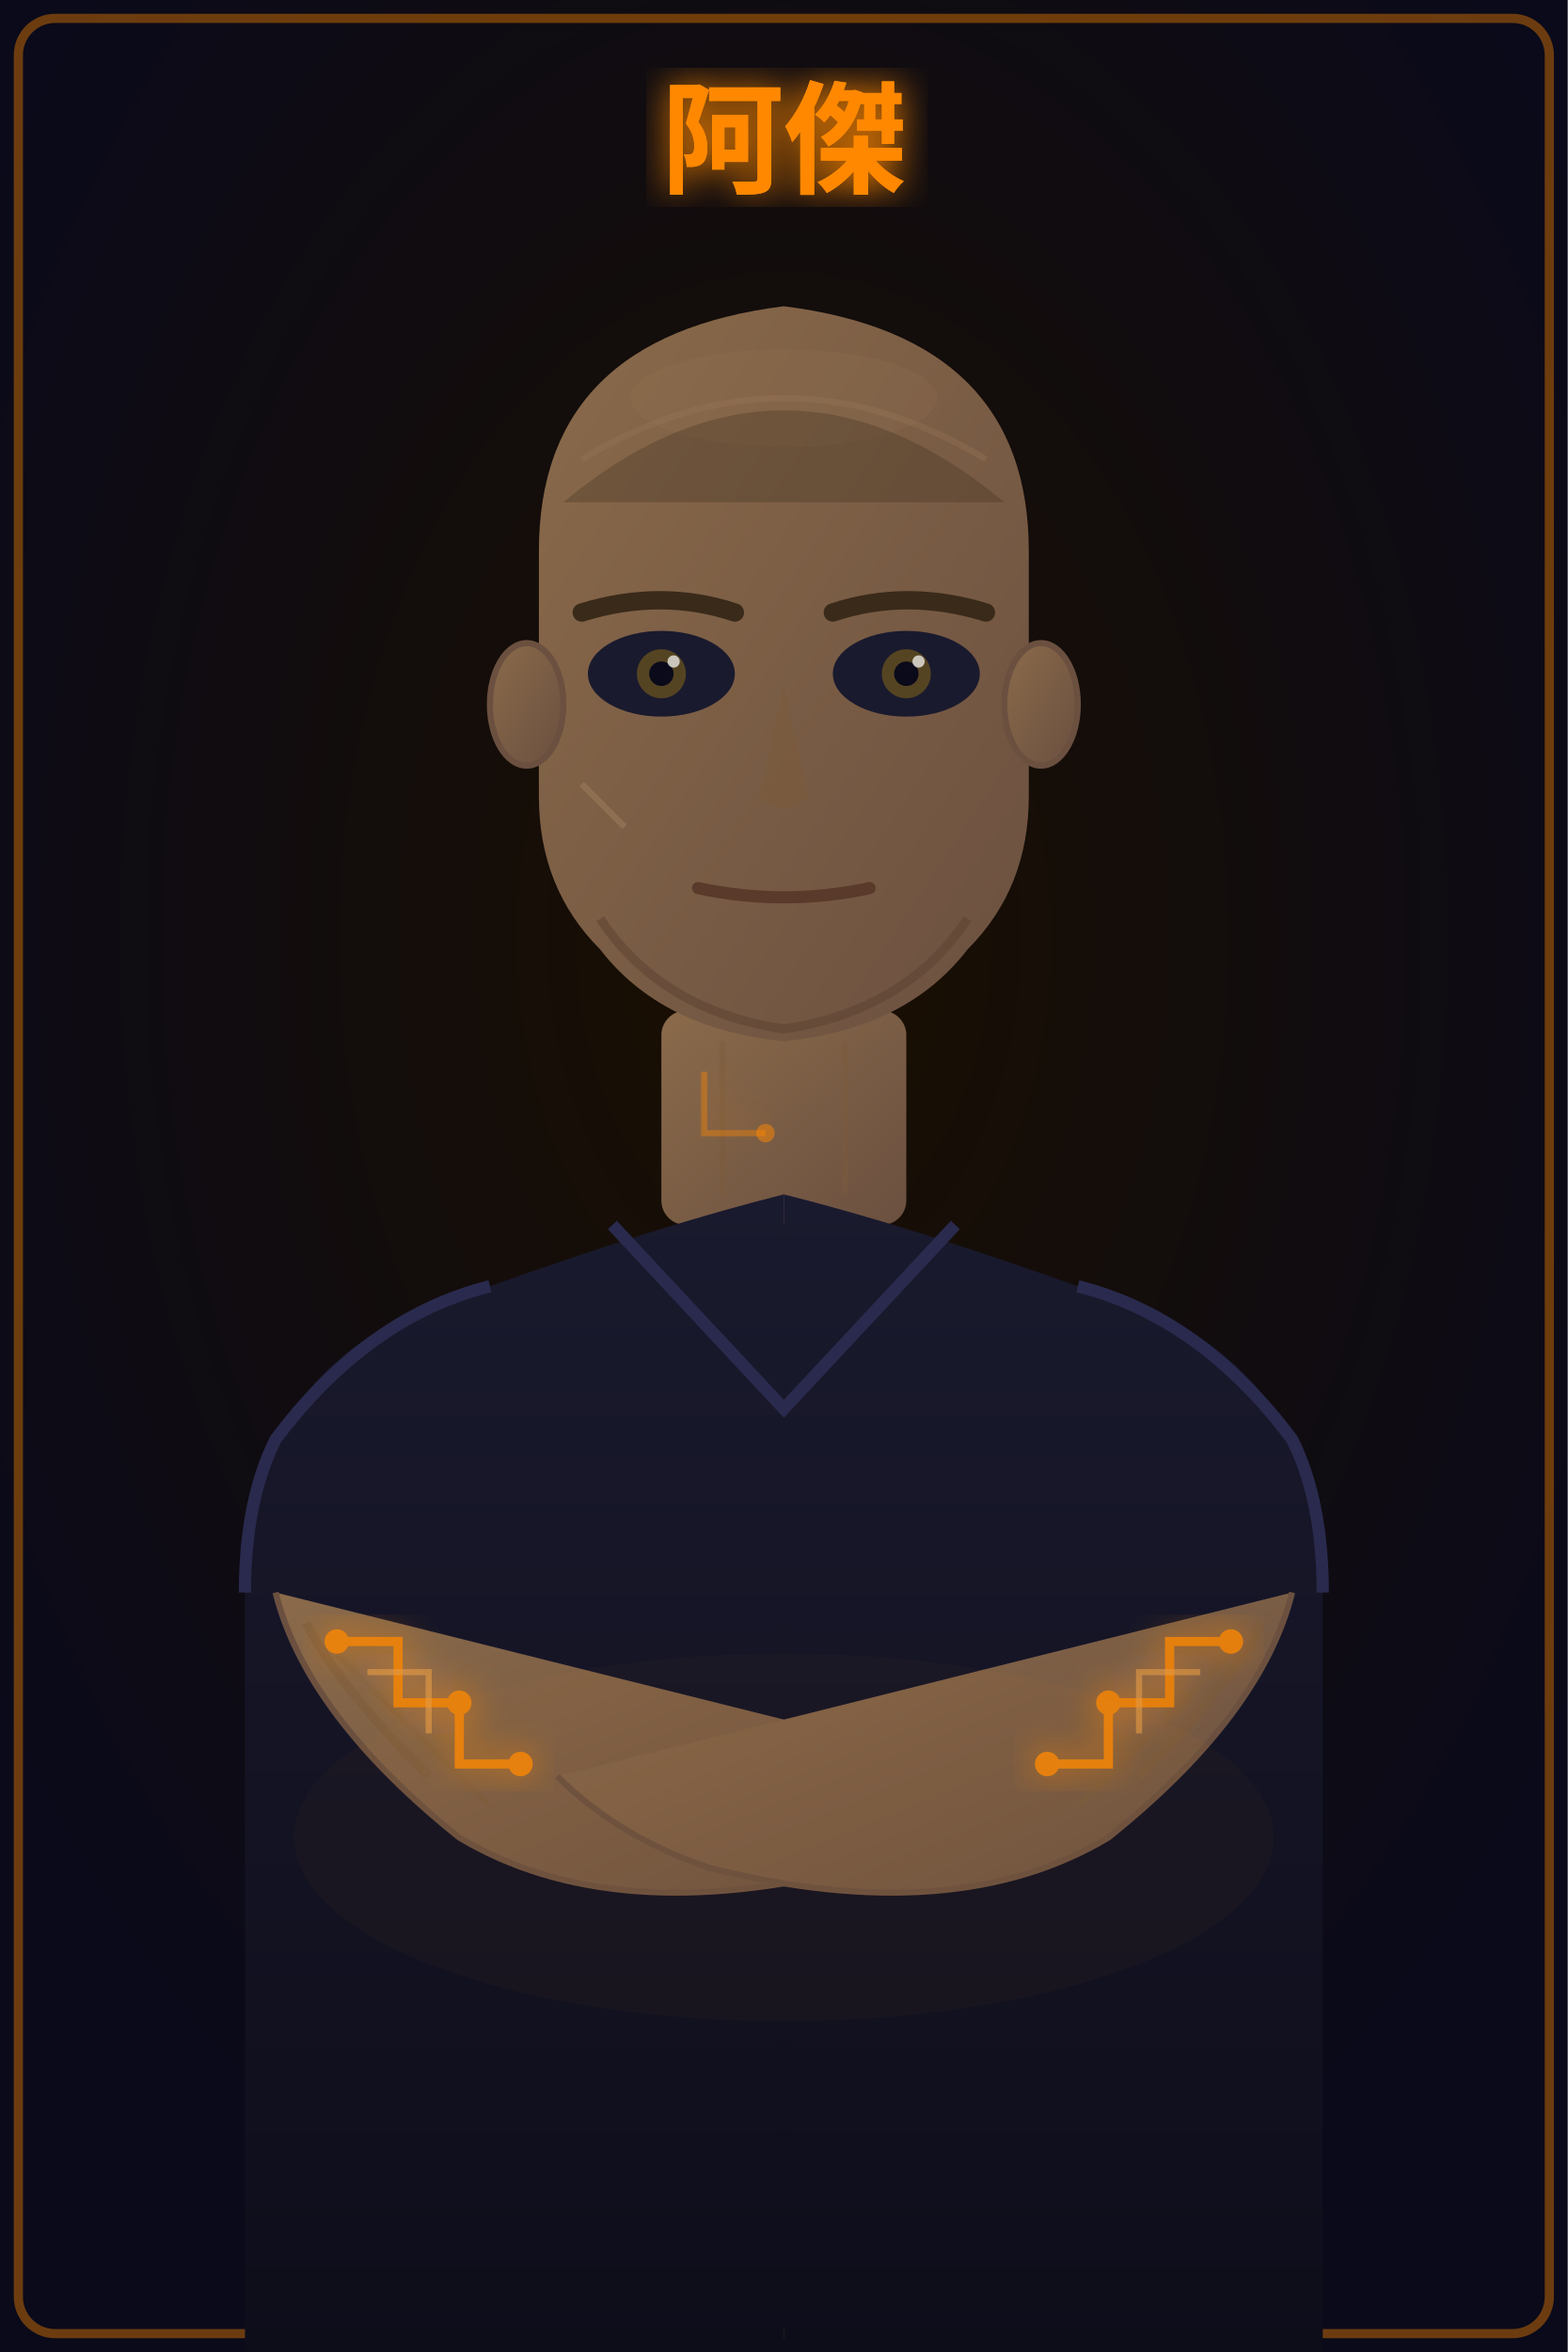
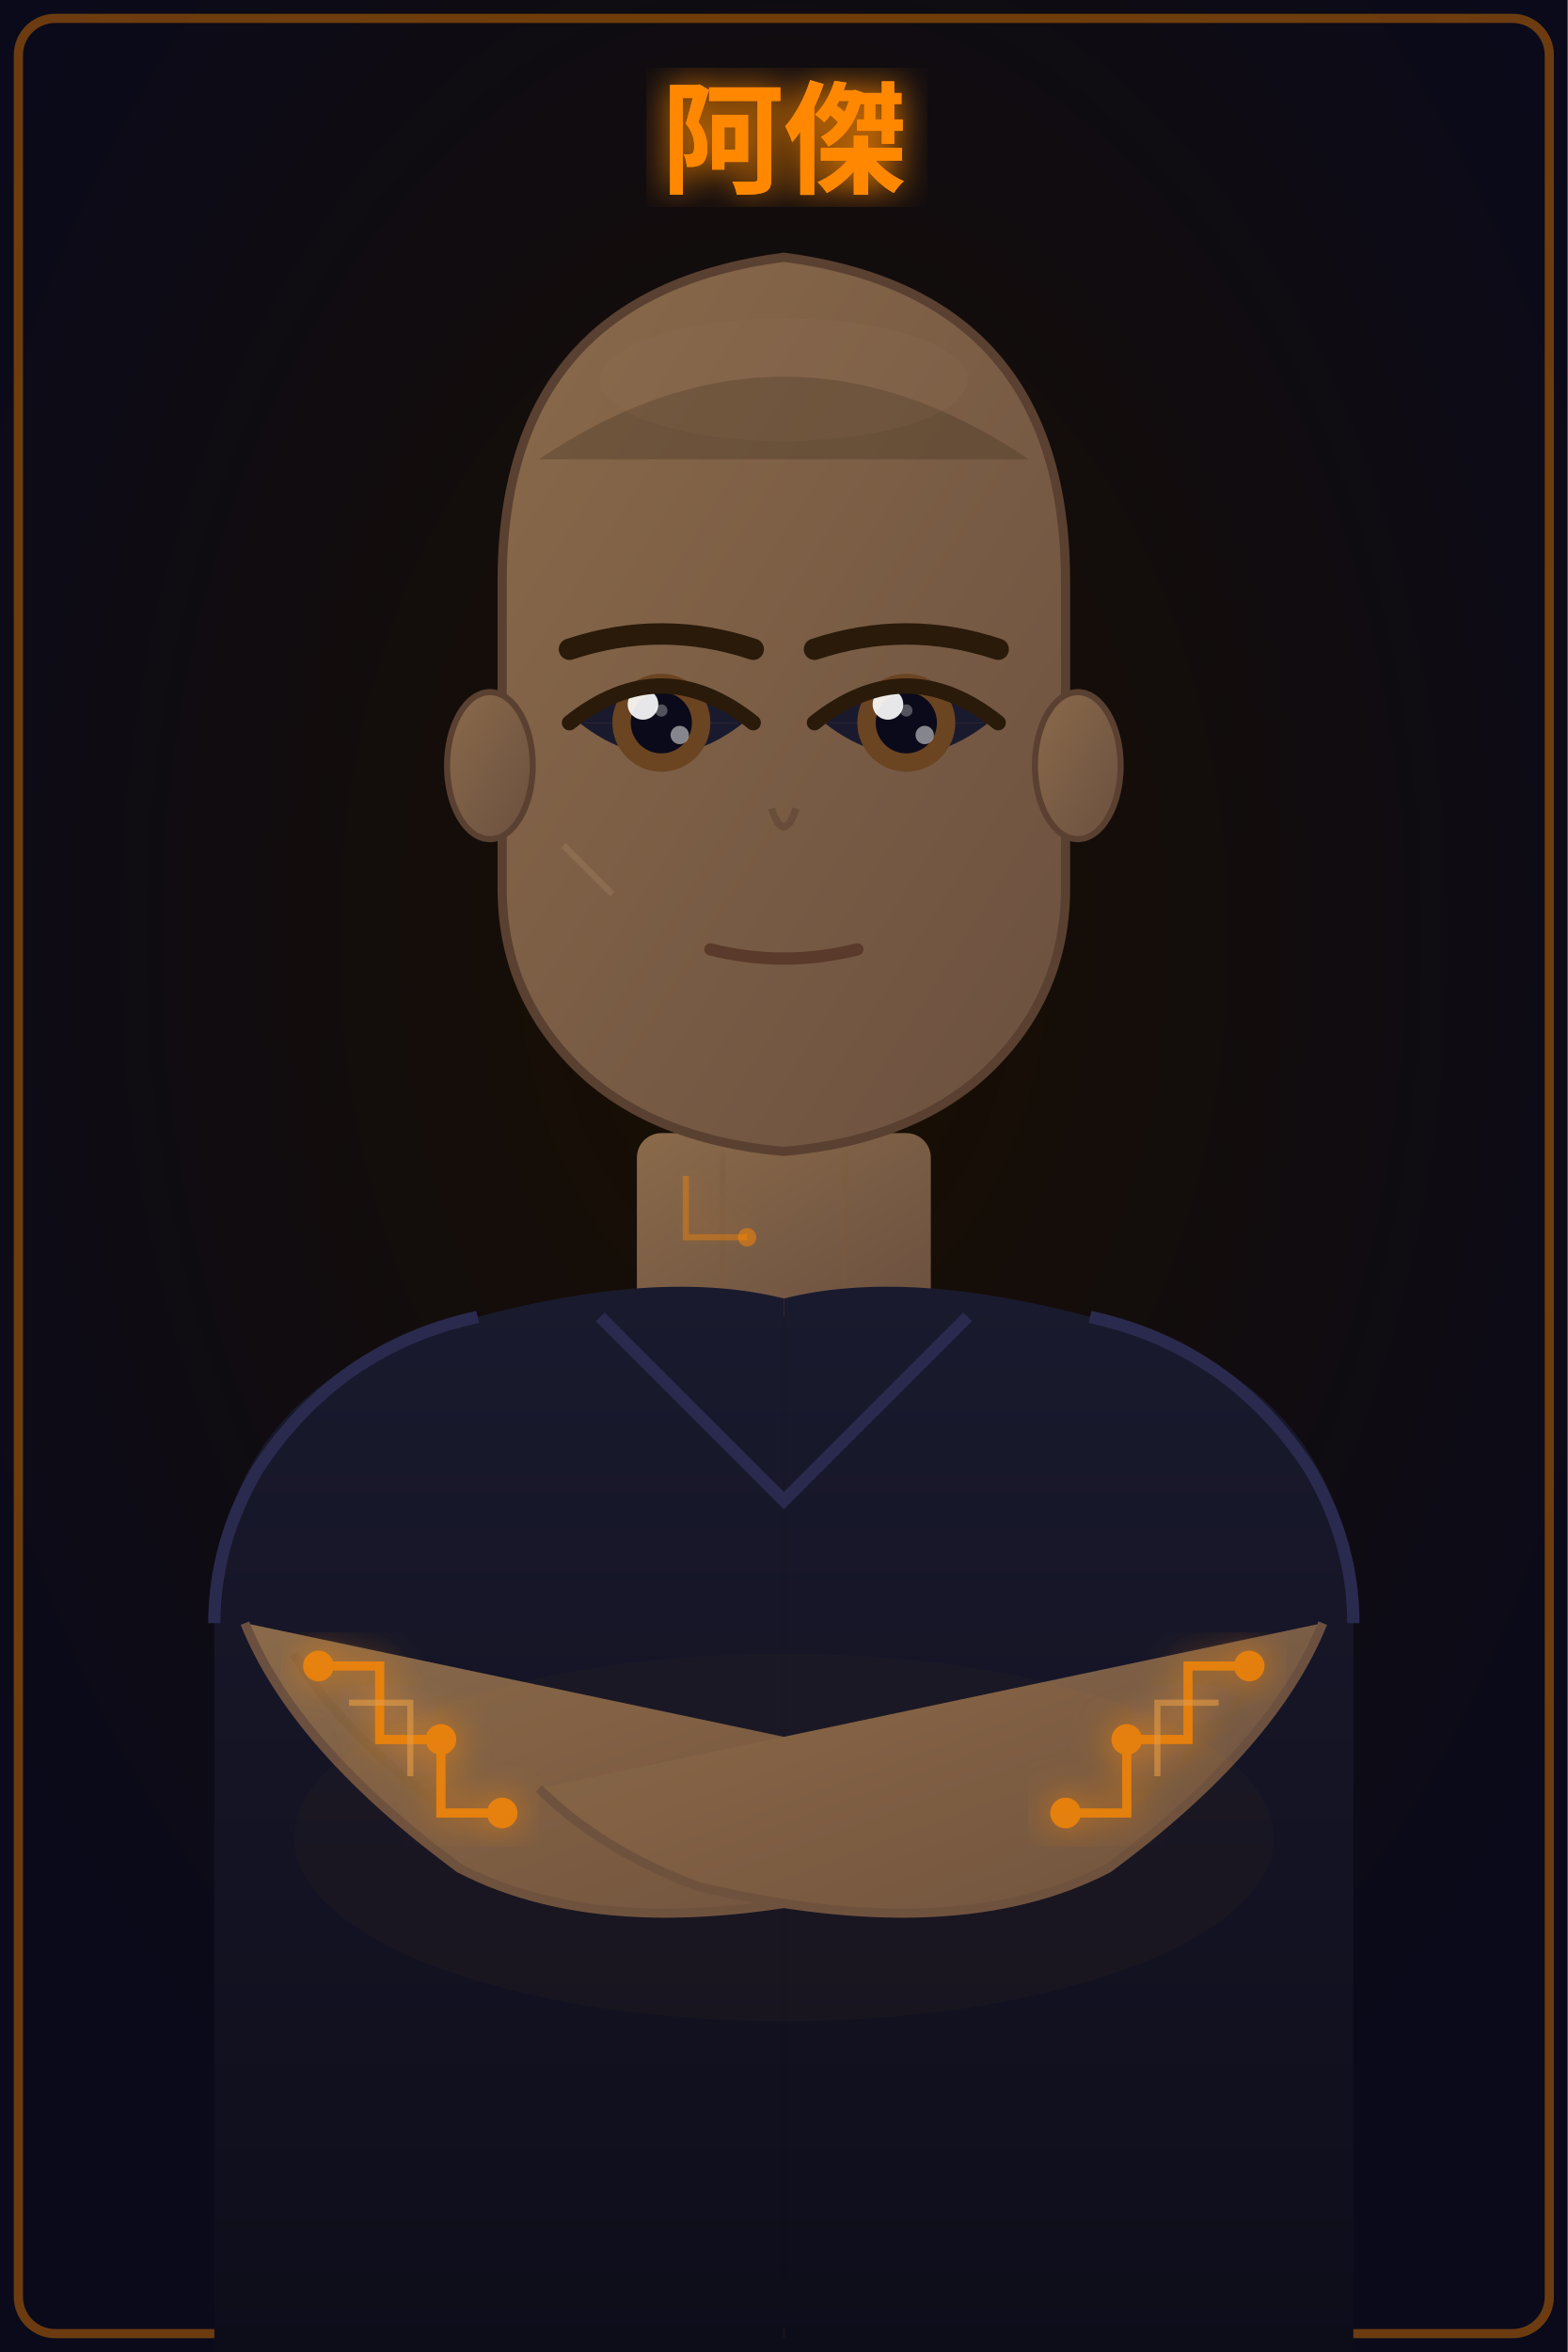
<svg xmlns="http://www.w3.org/2000/svg" width="256" height="384" viewBox="0 0 256 384">
  <defs>
    <radialGradient id="bg_glow" cx="50%" cy="40%" r="60%">
      <stop offset="0%" stop-color="#1a0f00" />
      <stop offset="100%" stop-color="#0a0a1a" />
    </radialGradient>
-     <linearGradient id="tattoo_glow" x1="0%" y1="0%" x2="100%" y2="100%">
-       <stop offset="0%" stop-color="#ff8800" />
-       <stop offset="50%" stop-color="#ffaa44" />
-       <stop offset="100%" stop-color="#ff8800" />
-     </linearGradient>
    <filter id="neon_orange">
      <feGaussianBlur stdDeviation="3" result="blur" />
-       <feComposite in="SourceGraphic" in2="blur" operator="over" />
-     </filter>
-     <filter id="soft_glow">
-       <feGaussianBlur stdDeviation="6" result="blur" />
      <feComposite in="SourceGraphic" in2="blur" operator="over" />
    </filter>
    <linearGradient id="skin_grad" x1="0%" y1="0%" x2="100%" y2="100%">
      <stop offset="0%" stop-color="#8a6a4a" />
      <stop offset="100%" stop-color="#6b5040" />
    </linearGradient>
    <linearGradient id="shirt_grad" x1="0%" y1="0%" x2="0%" y2="100%">
      <stop offset="0%" stop-color="#1a1a2e" />
      <stop offset="100%" stop-color="#0d0d1a" />
    </linearGradient>
  </defs>
  <rect width="256" height="384" fill="url(#bg_glow)" />
  <rect x="3" y="3" width="250" height="378" rx="6" fill="none" stroke="#ff8800" stroke-width="1.5" opacity="0.4" />
  <text x="128" y="30" font-family="'Courier New', monospace" font-size="20" font-weight="bold" fill="#ff8800" text-anchor="middle" filter="url(#neon_orange)">阿傑</text>
  <text x="128" y="30" font-family="'Courier New', monospace" font-size="20" font-weight="bold" fill="#ff8800" text-anchor="middle">阿傑</text>
-   <rect x="108" y="165" width="40" height="35" rx="4" fill="url(#skin_grad)" />
-   <line x1="118" y1="170" x2="118" y2="195" stroke="#7a5a3a" stroke-width="1" opacity="0.4" />
-   <line x1="138" y1="170" x2="138" y2="195" stroke="#7a5a3a" stroke-width="1" opacity="0.4" />
-   <path d="M128,195 Q128,210 128,220 L128,384 L40,384 L40,260 Q40,220 80,210 Q108,200 128,195 Z" fill="url(#shirt_grad)" />
-   <path d="M128,195 Q128,210 128,220 L128,384 L216,384 L216,260 Q216,220 176,210 Q148,200 128,195 Z" fill="url(#shirt_grad)" />
-   <path d="M80,210 Q60,215 45,235 Q40,245 40,260" fill="none" stroke="#2a2a4e" stroke-width="2" />
-   <path d="M176,210 Q196,215 211,235 Q216,245 216,260" fill="none" stroke="#2a2a4e" stroke-width="2" />
-   <path d="M45,260 Q50,280 75,300 Q100,315 140,305 Q155,300 165,290" fill="url(#skin_grad)" stroke="#6b5040" stroke-width="1" />
-   <path d="M211,260 Q206,280 181,300 Q156,315 116,305 Q101,300 91,290" fill="url(#skin_grad)" stroke="#6b5040" stroke-width="1" />
-   <path d="M50,265 Q55,275 70,290" fill="none" stroke="#7a5a3a" stroke-width="1.5" opacity="0.5" />
-   <path d="M55,270 Q65,280 80,295" fill="none" stroke="#7a5a3a" stroke-width="1" opacity="0.3" />
-   <path d="M206,265 Q201,275 186,290" fill="none" stroke="#7a5a3a" stroke-width="1.5" opacity="0.5" />
-   <path d="M201,270 Q191,280 176,295" fill="none" stroke="#7a5a3a" stroke-width="1" opacity="0.3" />
+   <rect x="104" y="185" width="48" height="30" rx="4" fill="url(#skin_grad)" />
+   <line x1="118" y1="188" x2="118" y2="212" stroke="#7a5a3a" stroke-width="1" opacity="0.3" />
+   <line x1="138" y1="188" x2="138" y2="212" stroke="#7a5a3a" stroke-width="1" opacity="0.3" />
+   <path d="M128,212 L128,384 L35,384 L35,265 Q35,225 78,215 Q108,207 128,212 Z" fill="url(#shirt_grad)" />
+   <path d="M128,212 L128,384 L221,384 L221,265 Q221,225 178,215 Q148,207 128,212 Z" fill="url(#shirt_grad)" />
+   <path d="M78,215 Q55,220 42,240 Q35,252 35,265" fill="none" stroke="#2a2a4e" stroke-width="2" />
+   <path d="M178,215 Q201,220 214,240 Q221,252 221,265" fill="none" stroke="#2a2a4e" stroke-width="2" />
+   <path d="M40,265 Q48,285 75,305 Q100,318 142,308 Q158,302 168,292" fill="url(#skin_grad)" stroke="#6b5040" stroke-width="1.5" />
+   <path d="M216,265 Q208,285 181,305 Q156,318 114,308 Q98,302 88,292" fill="url(#skin_grad)" stroke="#6b5040" stroke-width="1.5" />
+   <path d="M48,270 Q55,282 72,295" fill="none" stroke="#7a5a3a" stroke-width="1.5" opacity="0.4" />
+   <path d="M208,270 Q201,282 184,295" fill="none" stroke="#7a5a3a" stroke-width="1.5" opacity="0.4" />
  <g filter="url(#neon_orange)" opacity="0.8">
-     <path d="M55,268 L65,268 L65,278 L75,278 L75,288 L85,288" fill="none" stroke="#ff8800" stroke-width="1.5" />
-     <circle cx="55" cy="268" r="2" fill="#ff8800" />
-     <circle cx="75" cy="278" r="2" fill="#ff8800" />
-     <circle cx="85" cy="288" r="2" fill="#ff8800" />
-     <path d="M60,273 L70,273 L70,283" fill="none" stroke="#ffaa44" stroke-width="1" opacity="0.6" />
+     <path d="M52,272 L62,272 L62,284 L72,284 L72,296 L82,296" fill="none" stroke="#ff8800" stroke-width="1.5" />
+     <circle cx="52" cy="272" r="2.5" fill="#ff8800" />
+     <circle cx="72" cy="284" r="2.5" fill="#ff8800" />
+     <circle cx="82" cy="296" r="2.5" fill="#ff8800" />
+     <path d="M57,278 L67,278 L67,290" fill="none" stroke="#ffaa44" stroke-width="1" opacity="0.6" />
  </g>
  <g filter="url(#neon_orange)" opacity="0.8">
-     <path d="M201,268 L191,268 L191,278 L181,278 L181,288 L171,288" fill="none" stroke="#ff8800" stroke-width="1.5" />
-     <circle cx="201" cy="268" r="2" fill="#ff8800" />
-     <circle cx="181" cy="278" r="2" fill="#ff8800" />
-     <circle cx="171" cy="288" r="2" fill="#ff8800" />
-     <path d="M196,273 L186,273 L186,283" fill="none" stroke="#ffaa44" stroke-width="1" opacity="0.6" />
+     <path d="M204,272 L194,272 L194,284 L184,284 L184,296 L174,296" fill="none" stroke="#ff8800" stroke-width="1.5" />
+     <circle cx="204" cy="272" r="2.5" fill="#ff8800" />
+     <circle cx="184" cy="284" r="2.5" fill="#ff8800" />
+     <circle cx="174" cy="296" r="2.5" fill="#ff8800" />
+     <path d="M199,278 L189,278 L189,290" fill="none" stroke="#ffaa44" stroke-width="1" opacity="0.6" />
  </g>
-   <path d="M100,200 L128,230 L156,200" fill="none" stroke="#2a2a4e" stroke-width="2" />
-   <path d="M88,90 Q88,55 128,50 Q168,55 168,90 L168,130 Q168,145 158,155 Q148,168 128,170 Q108,168 98,155 Q88,145 88,130 Z" fill="url(#skin_grad)" />
-   <path d="M98,150 Q108,165 128,168 Q148,165 158,150" fill="none" stroke="#5a4030" stroke-width="1.5" opacity="0.5" />
-   <path d="M95,75 Q128,55 161,75" fill="none" stroke="#9a7a5a" stroke-width="1" opacity="0.3" />
-   <ellipse cx="128" cy="65" rx="25" ry="8" fill="#9a7a5a" opacity="0.15" />
-   <path d="M92,82 Q128,52 164,82" fill="#3a2a1a" opacity="0.3" />
-   <ellipse cx="108" cy="110" rx="12" ry="7" fill="#1a1a2e" />
-   <ellipse cx="148" cy="110" rx="12" ry="7" fill="#1a1a2e" />
-   <circle cx="108" cy="110" r="4" fill="#554422" />
-   <circle cx="148" cy="110" r="4" fill="#554422" />
-   <circle cx="108" cy="110" r="2" fill="#0a0a1a" />
-   <circle cx="148" cy="110" r="2" fill="#0a0a1a" />
-   <circle cx="110" cy="108" r="1" fill="#ffffff" opacity="0.7" />
-   <circle cx="150" cy="108" r="1" fill="#ffffff" opacity="0.7" />
-   <path d="M95,100 Q108,96 120,100" fill="none" stroke="#3a2a1a" stroke-width="3" stroke-linecap="round" />
-   <path d="M136,100 Q148,96 161,100" fill="none" stroke="#3a2a1a" stroke-width="3" stroke-linecap="round" />
-   <path d="M128,112 L124,130 Q128,134 132,130 Z" fill="#7a5a3a" opacity="0.5" />
-   <path d="M114,145 Q128,148 142,145" fill="none" stroke="#5a3a2a" stroke-width="2" stroke-linecap="round" />
-   <ellipse cx="86" cy="115" rx="6" ry="10" fill="url(#skin_grad)" stroke="#6b5040" stroke-width="1" />
-   <ellipse cx="170" cy="115" rx="6" ry="10" fill="url(#skin_grad)" stroke="#6b5040" stroke-width="1" />
-   <line x1="95" y1="128" x2="102" y2="135" stroke="#9a7a5a" stroke-width="1" opacity="0.6" />
-   <path d="M115,175 L115,185 L125,185" fill="none" stroke="#ff8800" stroke-width="1" opacity="0.4" filter="url(#neon_orange)" />
-   <circle cx="125" cy="185" r="1.5" fill="#ff8800" opacity="0.5" />
+   <path d="M98,215 L128,245 L158,215" fill="none" stroke="#2a2a4e" stroke-width="2" />
+   <path d="M82,95 Q82,48 128,42 Q174,48 174,95 L174,145 Q174,162 162,174 Q150,186 128,188 Q106,186 94,174 Q82,162 82,145 Z" fill="url(#skin_grad)" stroke="#5a4030" stroke-width="1.5" />
+   <path d="M88,75 Q128,48 168,75" fill="#3a2a1a" opacity="0.3" />
+   <ellipse cx="128" cy="62" rx="30" ry="10" fill="#9a7a5a" opacity="0.12" />
+   <ellipse cx="80" cy="125" rx="7" ry="12" fill="url(#skin_grad)" stroke="#5a4030" stroke-width="1" />
+   <ellipse cx="176" cy="125" rx="7" ry="12" fill="url(#skin_grad)" stroke="#5a4030" stroke-width="1" />
+   <path d="M95,118 Q108,108 121,118" fill="#1a1a2e" stroke="#1a1a2e" stroke-width="0.5" />
+   <path d="M95,118 Q108,128 121,118" fill="#1a1a2e" stroke="#1a1a2e" stroke-width="0.5" />
+   <circle cx="108" cy="118" r="8" fill="#6b4422" />
+   <circle cx="108" cy="118" r="5" fill="#0a0a1a" />
+   <circle cx="105" cy="115" r="2.5" fill="#ffffff" opacity="0.9" />
+   <circle cx="111" cy="120" r="1.5" fill="#ffffff" opacity="0.5" />
+   <circle cx="108" cy="116" r="1" fill="#ffffff" opacity="0.3" />
+   <path d="M135,118 Q148,108 161,118" fill="#1a1a2e" stroke="#1a1a2e" stroke-width="0.5" />
+   <path d="M135,118 Q148,128 161,118" fill="#1a1a2e" stroke="#1a1a2e" stroke-width="0.5" />
+   <circle cx="148" cy="118" r="8" fill="#6b4422" />
+   <circle cx="148" cy="118" r="5" fill="#0a0a1a" />
+   <circle cx="145" cy="115" r="2.5" fill="#ffffff" opacity="0.9" />
+   <circle cx="151" cy="120" r="1.5" fill="#ffffff" opacity="0.5" />
+   <circle cx="148" cy="116" r="1" fill="#ffffff" opacity="0.3" />
+   <path d="M93,118 Q108,106 123,118" fill="none" stroke="#2a1a0a" stroke-width="2.5" stroke-linecap="round" />
+   <path d="M133,118 Q148,106 163,118" fill="none" stroke="#2a1a0a" stroke-width="2.5" stroke-linecap="round" />
+   <path d="M93,106 Q108,101 123,106" fill="none" stroke="#2a1a0a" stroke-width="3.5" stroke-linecap="round" />
+   <path d="M133,106 Q148,101 163,106" fill="none" stroke="#2a1a0a" stroke-width="3.5" stroke-linecap="round" />
+   <path d="M126,132 Q128,138 130,132" fill="none" stroke="#5a4030" stroke-width="1.2" opacity="0.5" />
+   <path d="M116,155 Q128,158 140,155" fill="none" stroke="#5a3a2a" stroke-width="2" stroke-linecap="round" />
+   <line x1="92" y1="138" x2="100" y2="146" stroke="#9a7a5a" stroke-width="1" opacity="0.5" />
+   <path d="M112,192 L112,202 L122,202" fill="none" stroke="#ff8800" stroke-width="1" opacity="0.4" filter="url(#neon_orange)" />
+   <circle cx="122" cy="202" r="1.5" fill="#ff8800" opacity="0.5" />
  <ellipse cx="128" cy="300" rx="80" ry="30" fill="#ff8800" opacity="0.03" />
</svg>
